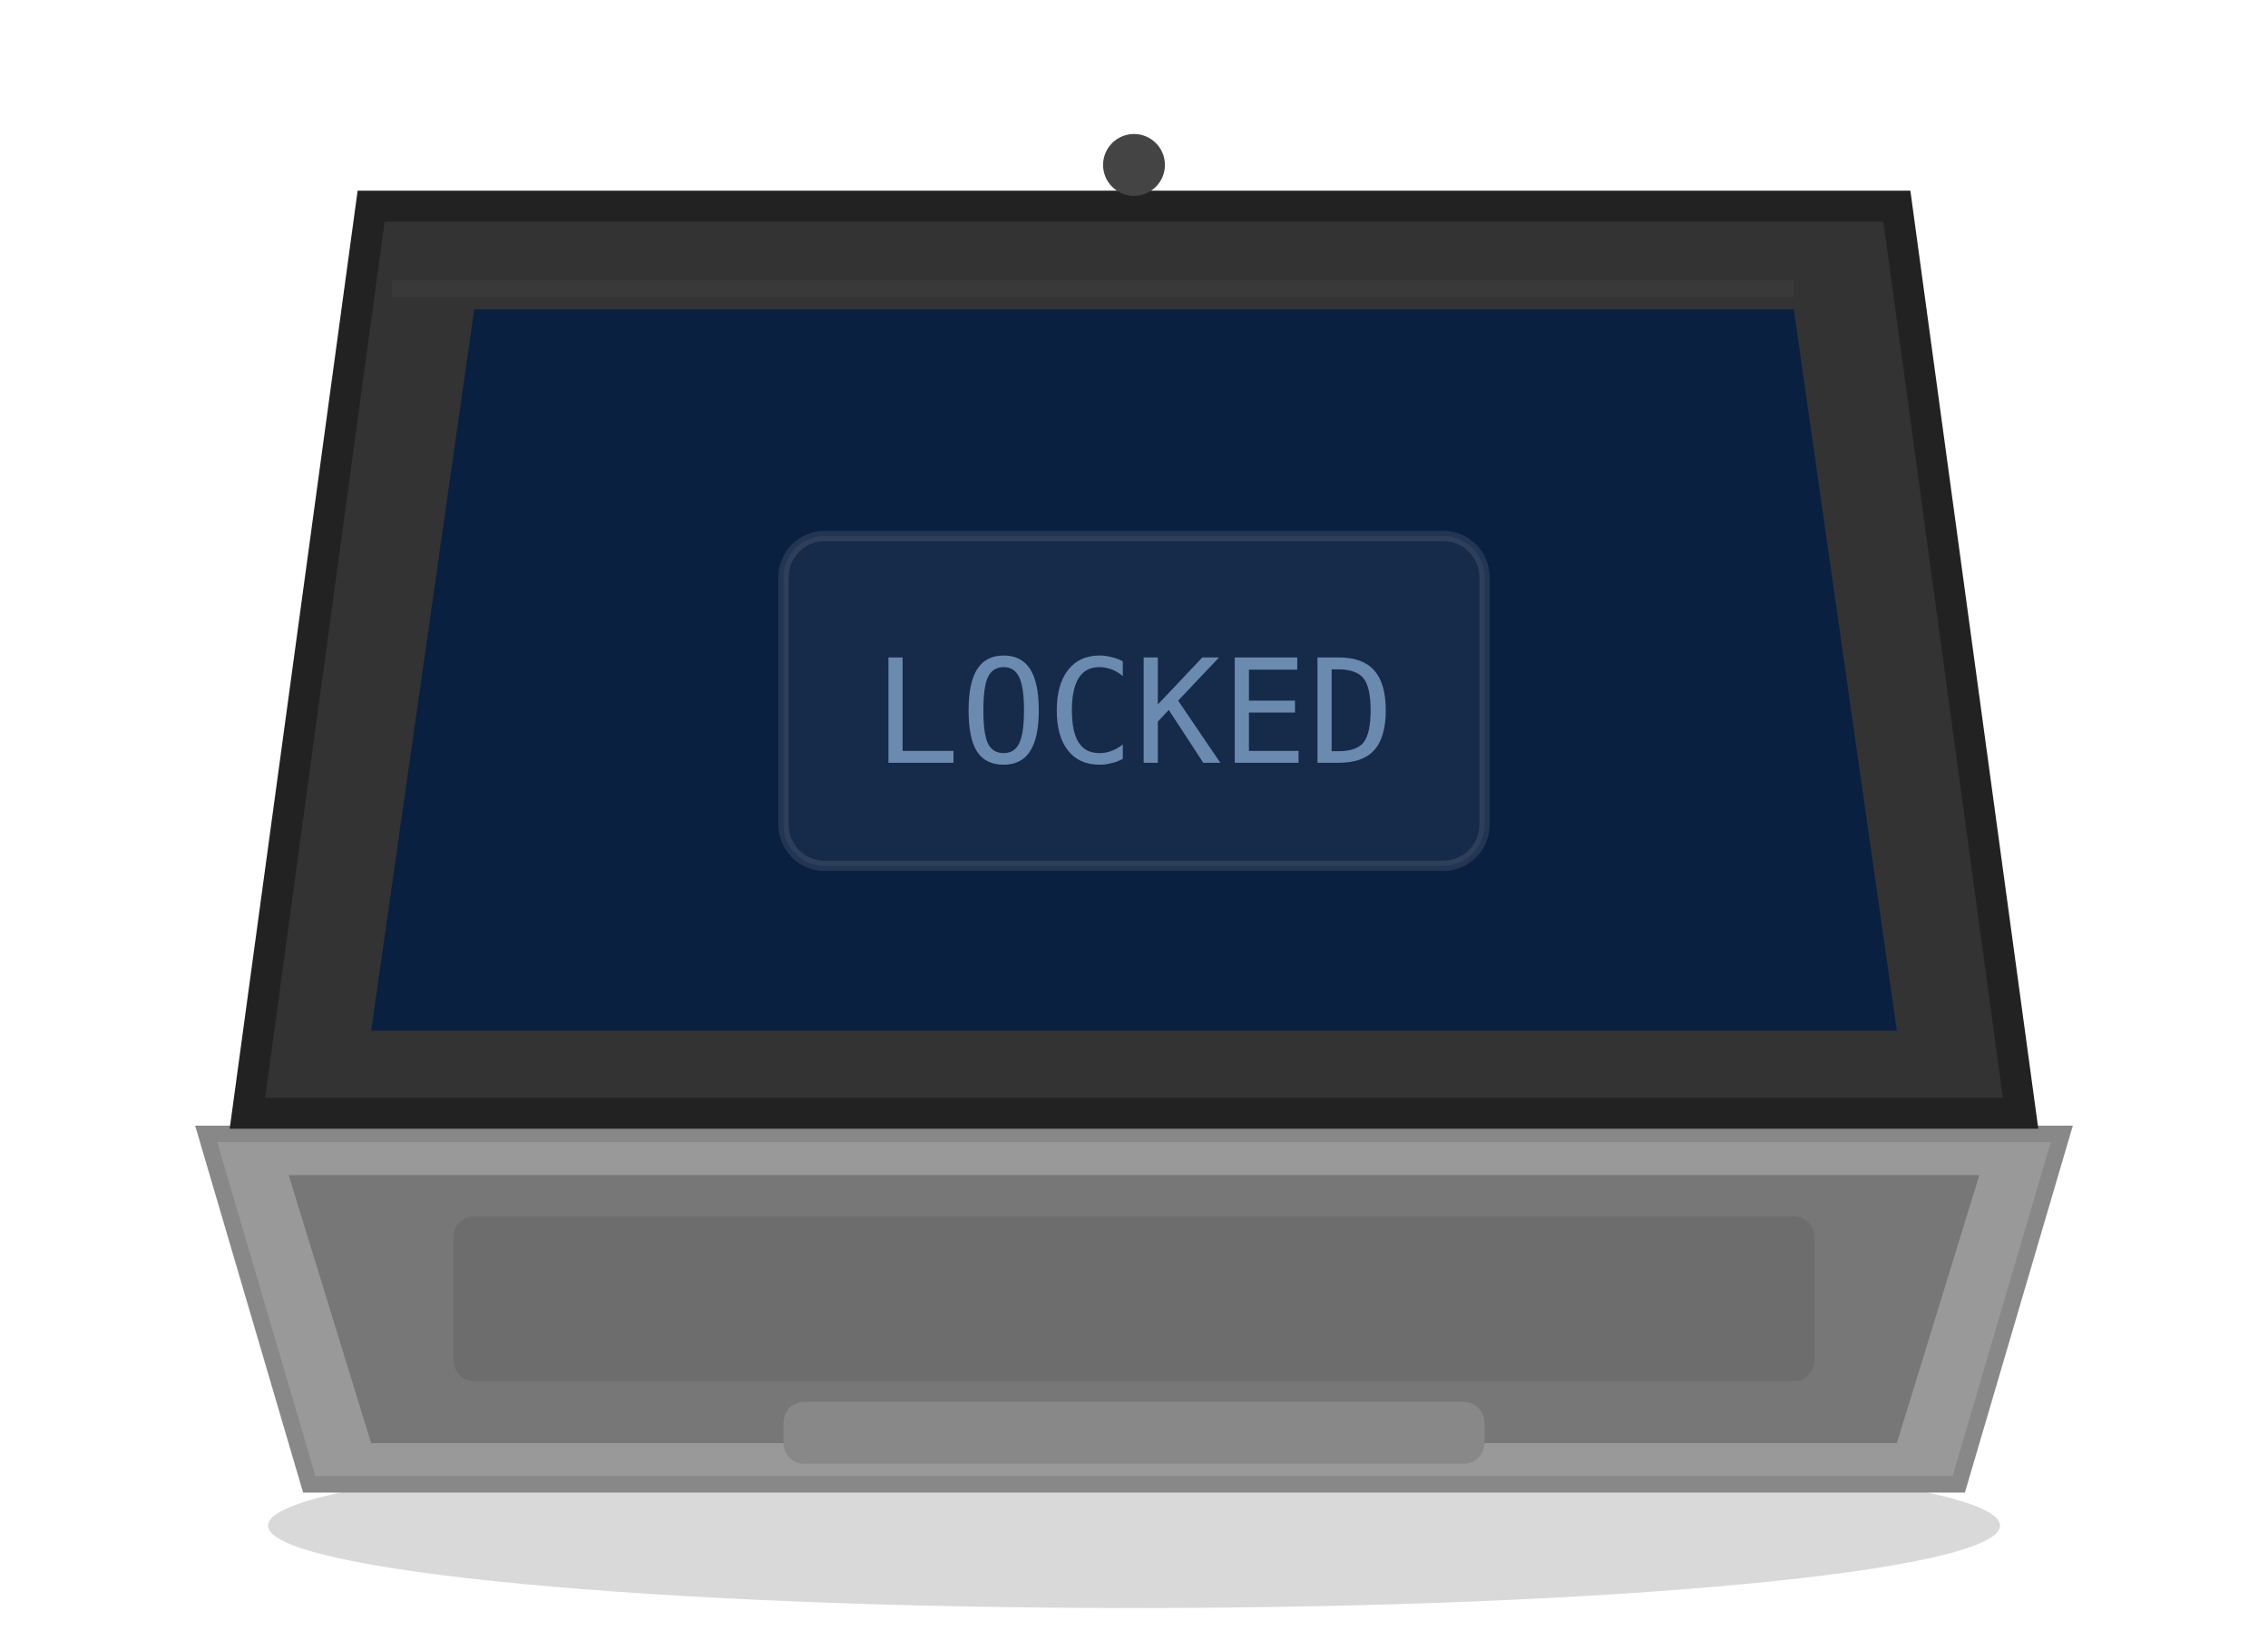
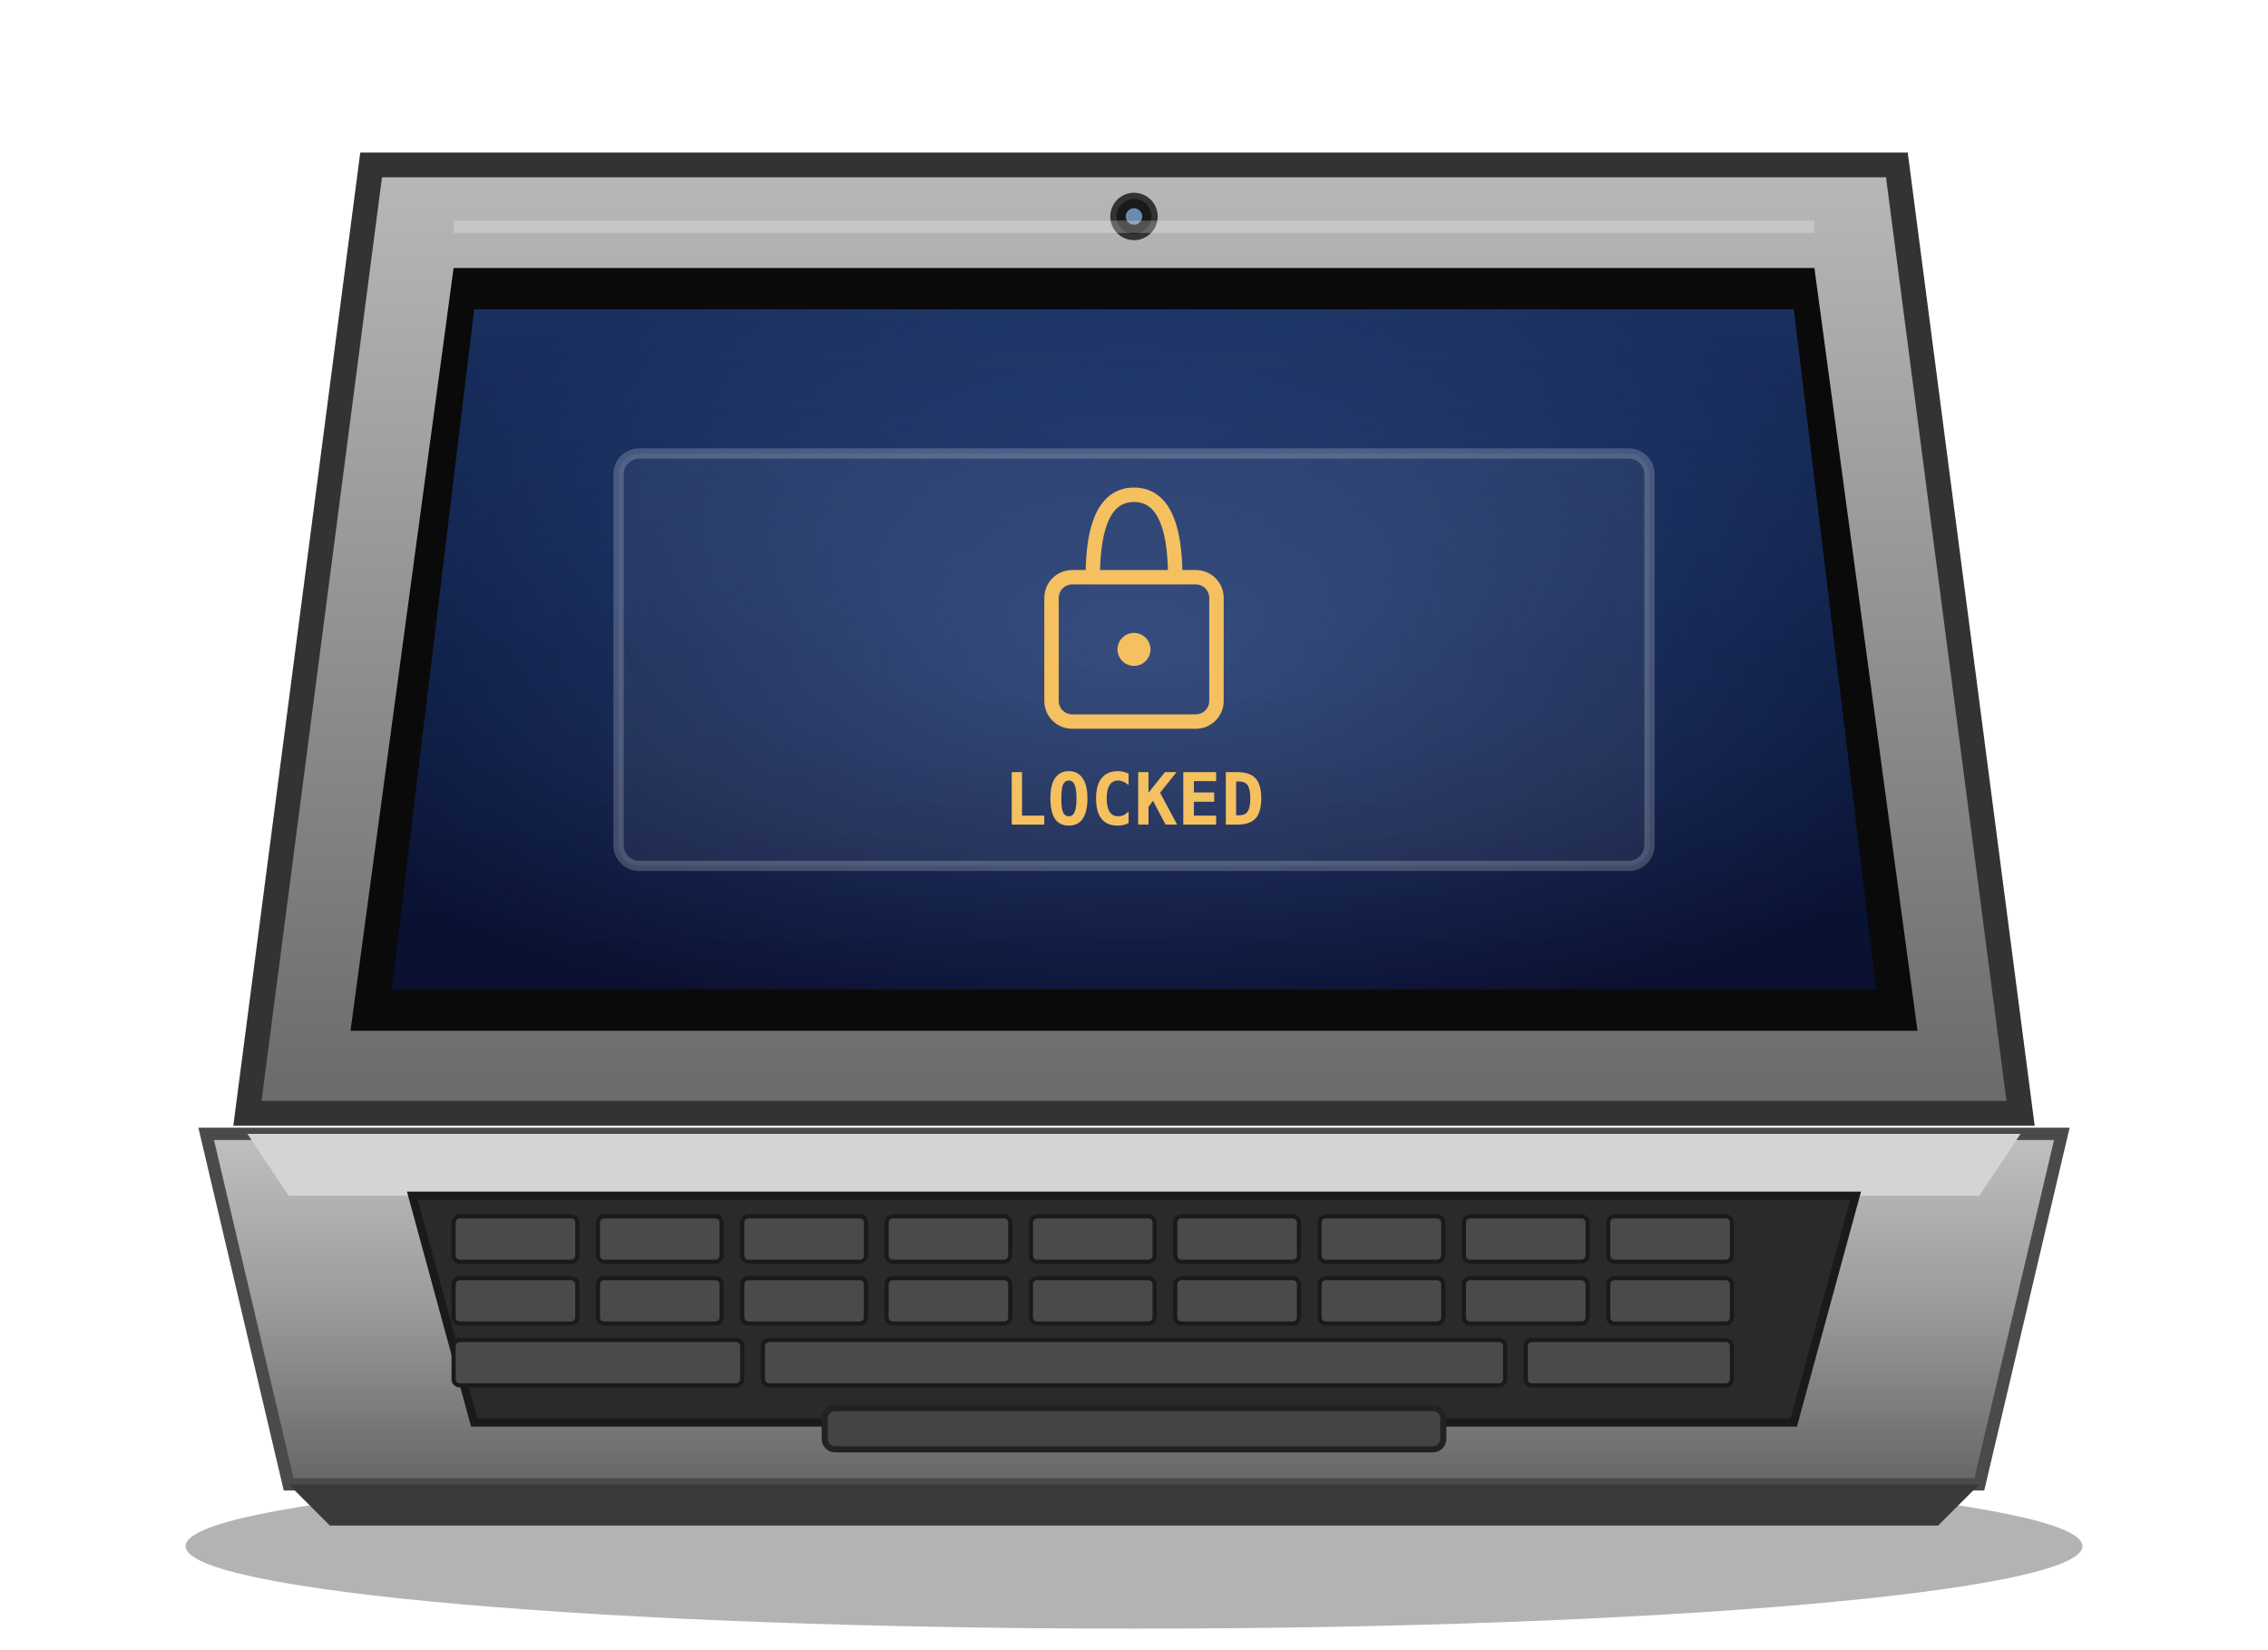
<svg xmlns="http://www.w3.org/2000/svg" width="110" height="80">
-   <ellipse cx="55" cy="74" rx="42" ry="4" fill="rgba(0,0,0,0.15)" />
-   <polygon points="10,55 100,55 95,72 15,72" fill="#999" stroke="#888" stroke-width="0.8" />
-   <polygon points="14,57 96,57 92,70 18,70" fill="#777" />
-   <rect x="22" y="59" width="66" height="8" rx="1" fill="#666" opacity="0.6" />
-   <rect x="38" y="68" width="34" height="3" rx="1" fill="#888" />
-   <polygon points="12,54 98,54 92,10 18,10" fill="#333" stroke="#222" stroke-width="1.5" />
-   <polygon points="18,50 92,50 87,15 23,15" fill="#0a2040" />
-   <rect x="38" y="26" width="34" height="16" rx="2" fill="rgba(255,255,255,0.05)" stroke="rgba(255,255,255,0.1)" stroke-width="0.5" />
-   <text x="55" y="37" text-anchor="middle" fill="#6a8ab0" font-size="7" font-family="monospace">LOCKED</text>
-   <circle cx="55" cy="8" r="1.5" fill="#444" />
-   <line x1="19" y1="14" x2="87" y2="14" stroke="rgba(255,255,255,0.03)" stroke-width="0.8" />
+   <defs>
+     <linearGradient id="lapBase" x1="0" y1="0" x2="0" y2="1">
+       <stop offset="0%" stop-color="#c0c0c0" />
+       <stop offset="50%" stop-color="#9a9a9a" />
+       <stop offset="100%" stop-color="#666" />
+     </linearGradient>
+     <linearGradient id="lapLid" x1="0" y1="0" x2="0" y2="1">
+       <stop offset="0%" stop-color="#b8b8b8" />
+       <stop offset="100%" stop-color="#6a6a6a" />
+     </linearGradient>
+     <linearGradient id="screen" x1="0" y1="0" x2="0" y2="1">
+       <stop offset="0%" stop-color="#1a3060" />
+       <stop offset="50%" stop-color="#0a1a40" />
+       <stop offset="100%" stop-color="#0a1030" />
+     </linearGradient>
+     <radialGradient id="screenGlow" cx="50%" cy="50%" r="60%">
+       <stop offset="0%" stop-color="rgba(100,140,220,0.35)" />
+       <stop offset="100%" stop-color="rgba(100,140,220,0)" />
+     </radialGradient>
+   </defs>
+   <ellipse cx="55" cy="75" rx="46" ry="4" fill="rgba(0,0,0,0.3)" />
+   <polygon points="10,55 100,55 96,72 14,72" fill="url(#lapBase)" stroke="#4a4a4a" stroke-width="0.6" />
+   <polygon points="14,72 96,72 94,74 16,74" fill="#3a3a3a" />
+   <polygon points="12,55 98,55 96,58 14,58" fill="#d4d4d4" />
+   <polygon points="20,58 90,58 87,69 23,69" fill="#2a2a2a" stroke="#1a1a1a" stroke-width="0.4" />
+   <g fill="#4a4a4a" stroke="#1a1a1a" stroke-width="0.2">
+     <rect x="22" y="59" width="6" height="2.2" rx="0.3" />
+     <rect x="29" y="59" width="6" height="2.2" rx="0.3" />
+     <rect x="36" y="59" width="6" height="2.2" rx="0.3" />
+     <rect x="43" y="59" width="6" height="2.2" rx="0.3" />
+     <rect x="50" y="59" width="6" height="2.2" rx="0.3" />
+     <rect x="57" y="59" width="6" height="2.2" rx="0.3" />
+     <rect x="64" y="59" width="6" height="2.2" rx="0.3" />
+     <rect x="71" y="59" width="6" height="2.2" rx="0.3" />
+     <rect x="78" y="59" width="6" height="2.2" rx="0.3" />
+     <rect x="22" y="62" width="6" height="2.2" rx="0.3" />
+     <rect x="29" y="62" width="6" height="2.2" rx="0.3" />
+     <rect x="36" y="62" width="6" height="2.2" rx="0.3" />
+     <rect x="43" y="62" width="6" height="2.2" rx="0.3" />
+     <rect x="50" y="62" width="6" height="2.2" rx="0.3" />
+     <rect x="57" y="62" width="6" height="2.2" rx="0.3" />
+     <rect x="64" y="62" width="6" height="2.2" rx="0.3" />
+     <rect x="71" y="62" width="6" height="2.2" rx="0.3" />
+     <rect x="78" y="62" width="6" height="2.2" rx="0.3" />
+     <rect x="22" y="65" width="14" height="2.2" rx="0.3" />
+     <rect x="37" y="65" width="36" height="2.2" rx="0.3" />
+     <rect x="74" y="65" width="10" height="2.2" rx="0.3" />
+   </g>
+   <rect x="40" y="68.3" width="30" height="2" rx="0.5" fill="#444" stroke="#222" stroke-width="0.3" />
+   <polygon points="12,54 98,54 92,8 18,8" fill="url(#lapLid)" stroke="#333" stroke-width="1.2" />
+   <polygon points="17,50 93,50 88,13 22,13" fill="#0a0a0a" />
+   <polygon points="19,48 91,48 87,15 23,15" fill="url(#screen)" />
+   <polygon points="19,48 91,48 87,15 23,15" fill="url(#screenGlow)" />
+   <rect x="30" y="22" width="50" height="20" rx="1" fill="rgba(255,255,255,0.06)" stroke="rgba(255,255,255,0.2)" stroke-width="0.5" />
+   <rect x="51" y="28" width="8" height="7" rx="1" fill="none" stroke="#f4c060" stroke-width="0.7" />
+   <path d="M53 28 Q53 24 55 24 Q57 24 57 28" fill="none" stroke="#f4c060" stroke-width="0.7" />
+   <circle cx="55" cy="31.5" r="0.8" fill="#f4c060" />
+   <text x="55" y="40" text-anchor="middle" fill="#f4c060" font-size="3.5" font-family="monospace" font-weight="bold">LOCKED</text>
+   <circle cx="55" cy="10.5" r="1" fill="#1a1a1a" stroke="#333" stroke-width="0.3" />
+   <circle cx="55" cy="10.5" r="0.4" fill="#6a8ab0" />
+   <circle cx="55" cy="32" r="0.6" fill="none" />
+   <line x1="12" y1="54" x2="98" y2="54" stroke="#333" stroke-width="0.8" />
+   <line x1="22" y1="11" x2="88" y2="11" stroke="rgba(255,255,255,0.25)" stroke-width="0.6" />
</svg>
